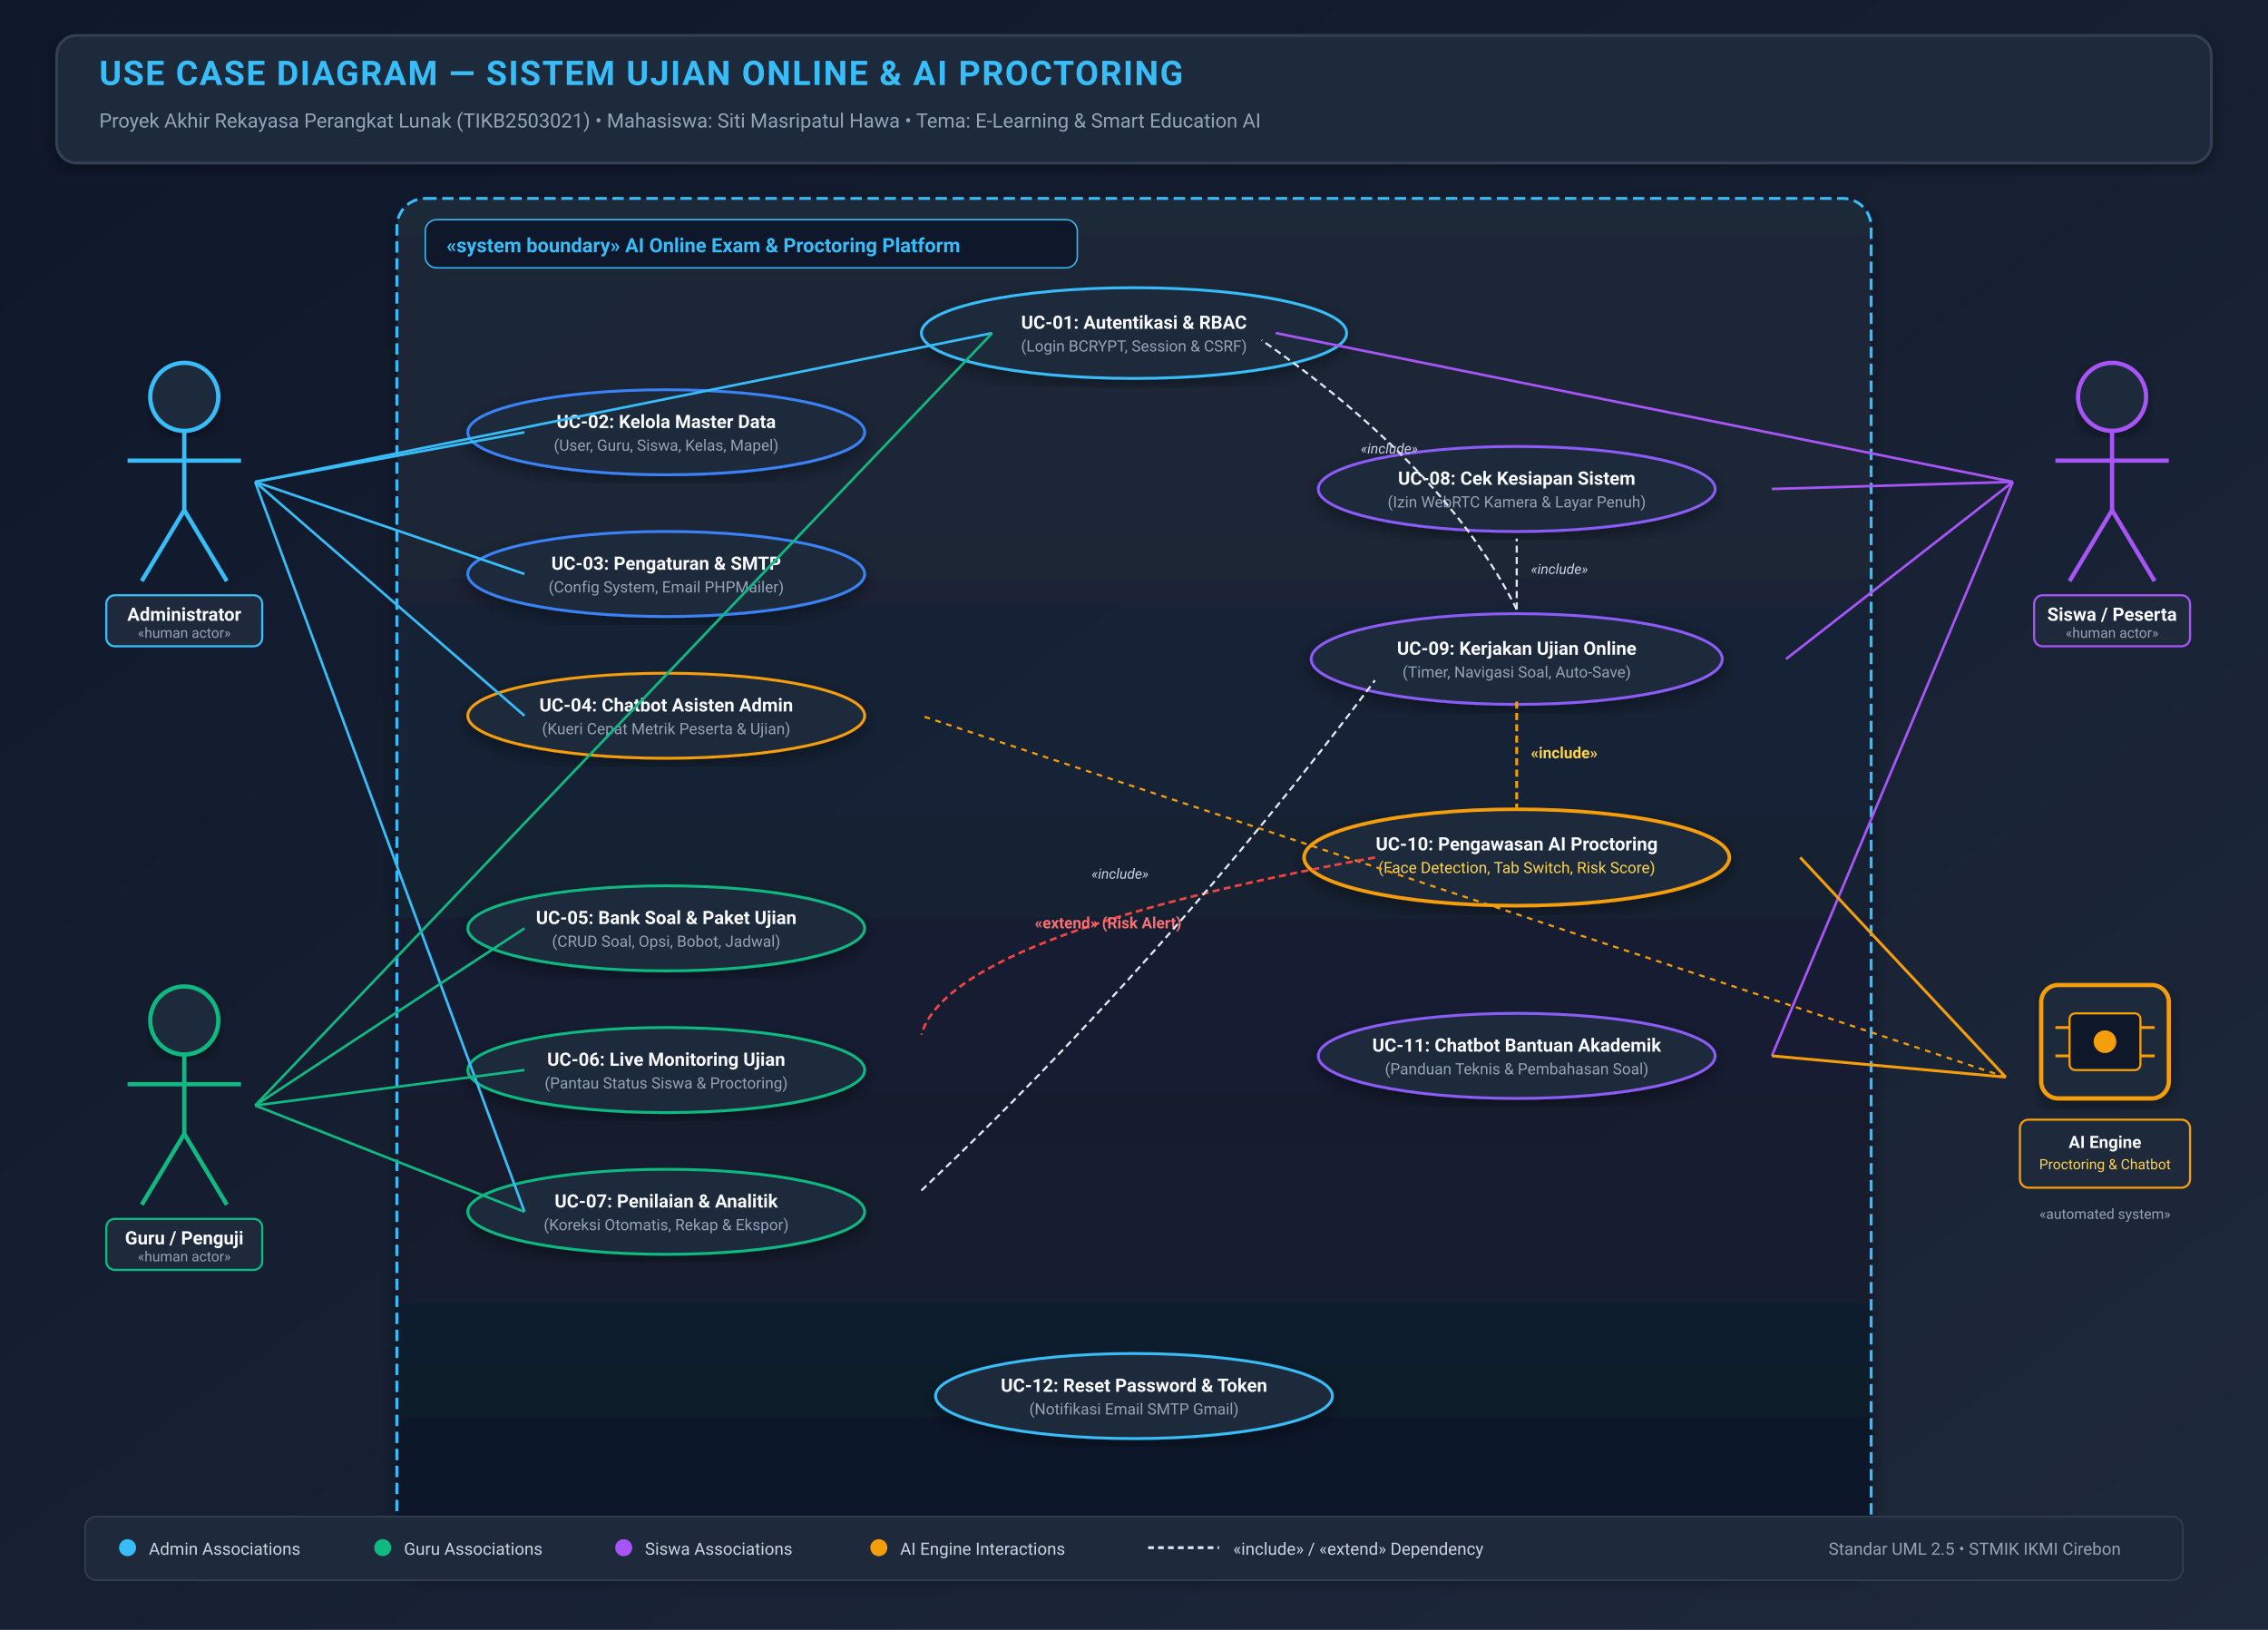
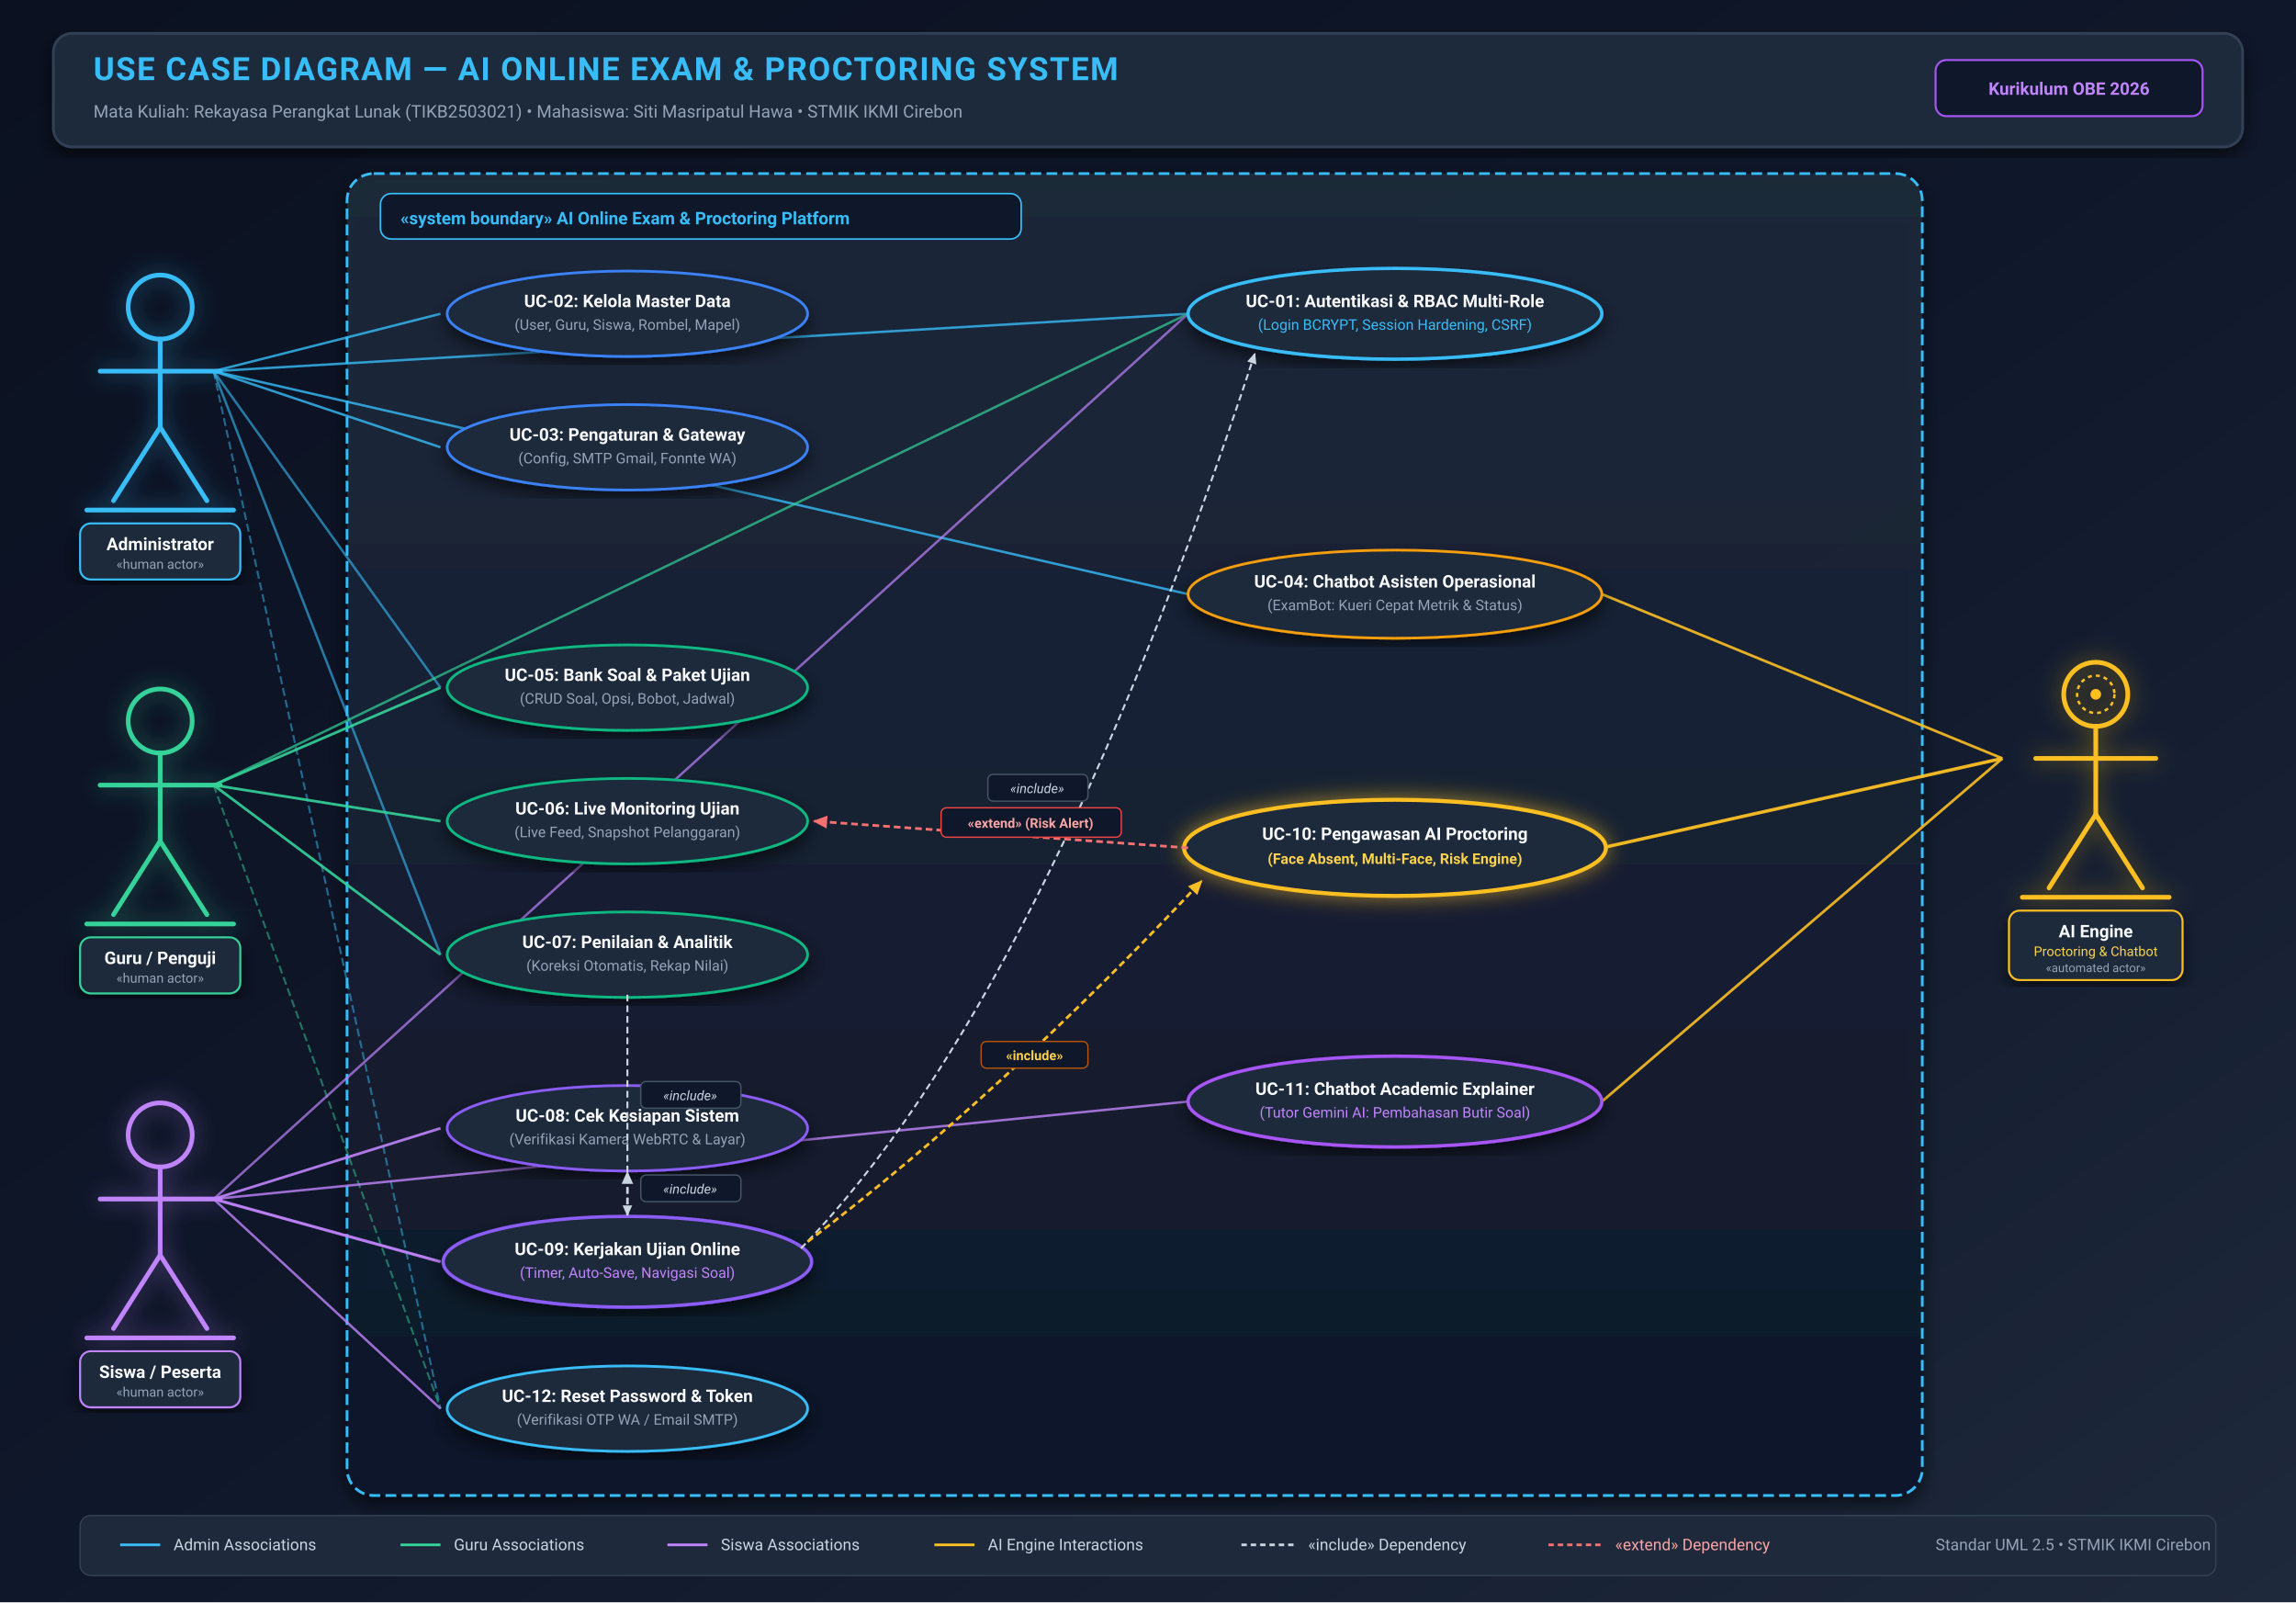
- <svg xmlns="http://www.w3.org/2000/svg" viewBox="0 0 1600 1150" width="100%" height="100%" style="background:#0f172a; font-family:'Segoe UI',Roboto,Helvetica,sans-serif;">
+ <svg xmlns="http://www.w3.org/2000/svg" viewBox="0 0 1720 1200" width="100%" height="100%" style="background:#0b1120; font-family:'Segoe UI',Roboto,Helvetica,sans-serif;">
  <defs>
    <linearGradient id="bgGrad" x1="0%" y1="0%" x2="100%" y2="100%">
-       <stop offset="0%" stop-color="#0f172a" />
+       <stop offset="0%" stop-color="#0b1120" />
+       <stop offset="50%" stop-color="#0f172a" />
      <stop offset="100%" stop-color="#1e293b" />
    </linearGradient>
    <linearGradient id="sysGrad" x1="0%" y1="0%" x2="0%" y2="100%">
      <stop offset="0%" stop-color="#1e293b" stop-opacity="0.95" />
      <stop offset="100%" stop-color="#0f172a" stop-opacity="0.98" />
    </linearGradient>
-     <linearGradient id="ucGradAdmin" x1="0%" y1="0%" x2="100%" y2="100%">
-       <stop offset="0%" stop-color="#3b82f6" />
-       <stop offset="100%" stop-color="#1d4ed8" />
-     </linearGradient>
-     <linearGradient id="ucGradGuru" x1="0%" y1="0%" x2="100%" y2="100%">
-       <stop offset="0%" stop-color="#10b981" />
-       <stop offset="100%" stop-color="#047857" />
-     </linearGradient>
-     <linearGradient id="ucGradSiswa" x1="0%" y1="0%" x2="100%" y2="100%">
-       <stop offset="0%" stop-color="#8b5cf6" />
-       <stop offset="100%" stop-color="#6d28d9" />
-     </linearGradient>
-     <linearGradient id="ucGradAI" x1="0%" y1="0%" x2="100%" y2="100%">
-       <stop offset="0%" stop-color="#f59e0b" />
-       <stop offset="100%" stop-color="#b45309" />
-     </linearGradient>
-     <filter id="shadow" x="-5%" y="-5%" width="115%" height="115%">
-       <feDropShadow dx="0" dy="4" stdDeviation="6" flood-color="#000" flood-opacity="0.4" />
-     </filter>
-     <filter id="glow" x="-10%" y="-10%" width="120%" height="120%">
-       <feDropShadow dx="0" dy="0" stdDeviation="8" flood-color="#38bdf8" flood-opacity="0.3" />
-     </filter>
+     <filter id="shadow" x="-10%" y="-10%" width="120%" height="120%">
+       <feDropShadow dx="0" dy="6" stdDeviation="7" flood-color="#000" flood-opacity="0.6" />
+     </filter>
+     <filter id="glowPurple" x="-30%" y="-30%" width="160%" height="160%">
+       <feDropShadow dx="0" dy="0" stdDeviation="8" flood-color="#c084fc" flood-opacity="0.6" />
+     </filter>
+     <filter id="glowBlue" x="-30%" y="-30%" width="160%" height="160%">
+       <feDropShadow dx="0" dy="0" stdDeviation="8" flood-color="#38bdf8" flood-opacity="0.6" />
+     </filter>
+     <filter id="glowGreen" x="-30%" y="-30%" width="160%" height="160%">
+       <feDropShadow dx="0" dy="0" stdDeviation="8" flood-color="#34d399" flood-opacity="0.6" />
+     </filter>
+     <filter id="glowAmber" x="-30%" y="-30%" width="160%" height="160%">
+       <feDropShadow dx="0" dy="0" stdDeviation="8" flood-color="#fbbf24" flood-opacity="0.6" />
+     </filter>
+     <marker id="arrowInclude" viewBox="0 0 10 10" refX="8" refY="5" markerWidth="6" markerHeight="6" orient="auto-start-reverse">
+       <path d="M 0 1 L 9 5 L 0 9 z" fill="#cbd5e1" />
+     </marker>
+     <marker id="arrowExtend" viewBox="0 0 10 10" refX="8" refY="5" markerWidth="6" markerHeight="6" orient="auto-start-reverse">
+       <path d="M 0 1 L 9 5 L 0 9 z" fill="#f87171" />
+     </marker>
+     <marker id="arrowGold" viewBox="0 0 10 10" refX="8" refY="5" markerWidth="6" markerHeight="6" orient="auto-start-reverse">
+       <path d="M 0 1 L 9 5 L 0 9 z" fill="#fbbf24" />
+     </marker>
  </defs>
-   <rect width="1600" height="1150" fill="url(#bgGrad)" />
-   <rect x="40" y="25" width="1520" height="90" rx="14" fill="#1e293b" stroke="#334155" stroke-width="2" filter="url(#shadow)" />
-   <text x="70" y="60" fill="#38bdf8" font-size="24" font-weight="bold" letter-spacing="1">USE CASE DIAGRAM — SISTEM UJIAN ONLINE &amp; AI PROCTORING</text>
-   <text x="70" y="90" fill="#94a3b8" font-size="14">Proyek Akhir Rekayasa Perangkat Lunak (TIKB2503021) • Mahasiswa: Siti Masripatul Hawa • Tema: E-Learning &amp; Smart Education AI</text>
-   <rect x="280" y="140" width="1040" height="970" rx="20" fill="url(#sysGrad)" stroke="#38bdf8" stroke-width="2" stroke-dasharray="8 4" filter="url(#shadow)" />
-   <rect x="300" y="155" width="460" height="34" rx="8" fill="#0f172a" stroke="#38bdf8" stroke-width="1" />
-   <text x="315" y="178" fill="#38bdf8" font-size="14" font-weight="bold">«system boundary» AI Online Exam &amp; Proctoring Platform</text>
-   <g transform="translate(60, 240)">
-     <circle cx="70" cy="40" r="24" fill="#1e293b" stroke="#38bdf8" stroke-width="3" filter="url(#shadow)" />
-     <line x1="70" y1="64" x2="70" y2="120" stroke="#38bdf8" stroke-width="3" />
-     <line x1="30" y1="85" x2="110" y2="85" stroke="#38bdf8" stroke-width="3" />
-     <line x1="70" y1="120" x2="40" y2="170" stroke="#38bdf8" stroke-width="3" />
-     <line x1="70" y1="120" x2="100" y2="170" stroke="#38bdf8" stroke-width="3" />
-     <rect x="15" y="180" width="110" height="36" rx="6" fill="#1e293b" stroke="#38bdf8" stroke-width="1.5" />
-     <text x="70" y="198" fill="#f8fafc" font-size="13" font-weight="bold" text-anchor="middle">Administrator</text>
-     <text x="70" y="210" fill="#94a3b8" font-size="10" text-anchor="middle">«human actor»</text>
-   </g>
-   <g transform="translate(60, 680)">
-     <circle cx="70" cy="40" r="24" fill="#1e293b" stroke="#10b981" stroke-width="3" filter="url(#shadow)" />
-     <line x1="70" y1="64" x2="70" y2="120" stroke="#10b981" stroke-width="3" />
-     <line x1="30" y1="85" x2="110" y2="85" stroke="#10b981" stroke-width="3" />
-     <line x1="70" y1="120" x2="40" y2="170" stroke="#10b981" stroke-width="3" />
-     <line x1="70" y1="120" x2="100" y2="170" stroke="#10b981" stroke-width="3" />
-     <rect x="15" y="180" width="110" height="36" rx="6" fill="#1e293b" stroke="#10b981" stroke-width="1.5" />
-     <text x="70" y="198" fill="#f8fafc" font-size="13" font-weight="bold" text-anchor="middle">Guru / Penguji</text>
-     <text x="70" y="210" fill="#94a3b8" font-size="10" text-anchor="middle">«human actor»</text>
-   </g>
-   <g transform="translate(1420, 240)">
-     <circle cx="70" cy="40" r="24" fill="#1e293b" stroke="#a855f7" stroke-width="3" filter="url(#shadow)" />
-     <line x1="70" y1="64" x2="70" y2="120" stroke="#a855f7" stroke-width="3" />
-     <line x1="30" y1="85" x2="110" y2="85" stroke="#a855f7" stroke-width="3" />
-     <line x1="70" y1="120" x2="40" y2="170" stroke="#a855f7" stroke-width="3" />
-     <line x1="70" y1="120" x2="100" y2="170" stroke="#a855f7" stroke-width="3" />
-     <rect x="15" y="180" width="110" height="36" rx="6" fill="#1e293b" stroke="#a855f7" stroke-width="1.5" />
-     <text x="70" y="198" fill="#f8fafc" font-size="13" font-weight="bold" text-anchor="middle">Siswa / Peserta</text>
-     <text x="70" y="210" fill="#94a3b8" font-size="10" text-anchor="middle">«human actor»</text>
-   </g>
-   <g transform="translate(1415, 680)">
-     <rect x="25" y="15" width="90" height="80" rx="12" fill="#1e293b" stroke="#f59e0b" stroke-width="3" filter="url(#shadow)" />
-     <rect x="45" y="35" width="50" height="40" rx="4" fill="#0f172a" stroke="#f59e0b" stroke-width="1.5" />
-     <circle cx="70" cy="55" r="8" fill="#f59e0b" />
-     <line x1="35" y1="45" x2="45" y2="45" stroke="#f59e0b" stroke-width="2" />
-     <line x1="35" y1="65" x2="45" y2="65" stroke="#f59e0b" stroke-width="2" />
-     <line x1="95" y1="45" x2="105" y2="45" stroke="#f59e0b" stroke-width="2" />
-     <line x1="95" y1="65" x2="105" y2="65" stroke="#f59e0b" stroke-width="2" />
-     <rect x="10" y="110" width="120" height="48" rx="6" fill="#1e293b" stroke="#f59e0b" stroke-width="1.5" />
-     <text x="70" y="130" fill="#f8fafc" font-size="12" font-weight="bold" text-anchor="middle">AI Engine</text>
-     <text x="70" y="145" fill="#fcd34d" font-size="10" text-anchor="middle">Proctoring &amp; Chatbot</text>
-     <text x="70" y="180" fill="#94a3b8" font-size="10" text-anchor="middle">«automated system»</text>
-   </g>
-   <g transform="translate(700, 200)" filter="url(#shadow)">
-     <ellipse cx="100" cy="35" rx="150" ry="32" fill="#1e293b" stroke="#38bdf8" stroke-width="2" />
-     <text x="100" y="32" fill="#f8fafc" font-size="13" font-weight="bold" text-anchor="middle">UC-01: Autentikasi &amp; RBAC</text>
-     <text x="100" y="48" fill="#94a3b8" font-size="11" text-anchor="middle">(Login BCRYPT, Session &amp; CSRF)</text>
-   </g>
-   <g transform="translate(370, 270)" filter="url(#shadow)">
-     <ellipse cx="100" cy="35" rx="140" ry="30" fill="#1e293b" stroke="#3b82f6" stroke-width="2" />
-     <text x="100" y="32" fill="#f8fafc" font-size="13" font-weight="bold" text-anchor="middle">UC-02: Kelola Master Data</text>
-     <text x="100" y="48" fill="#94a3b8" font-size="11" text-anchor="middle">(User, Guru, Siswa, Kelas, Mapel)</text>
-   </g>
-   <g transform="translate(370, 370)" filter="url(#shadow)">
-     <ellipse cx="100" cy="35" rx="140" ry="30" fill="#1e293b" stroke="#3b82f6" stroke-width="2" />
-     <text x="100" y="32" fill="#f8fafc" font-size="13" font-weight="bold" text-anchor="middle">UC-03: Pengaturan &amp; SMTP</text>
-     <text x="100" y="48" fill="#94a3b8" font-size="11" text-anchor="middle">(Config System, Email PHPMailer)</text>
-   </g>
-   <g transform="translate(370, 470)" filter="url(#shadow)">
-     <ellipse cx="100" cy="35" rx="140" ry="30" fill="#1e293b" stroke="#f59e0b" stroke-width="2" />
-     <text x="100" y="32" fill="#f8fafc" font-size="13" font-weight="bold" text-anchor="middle">UC-04: Chatbot Asisten Admin</text>
-     <text x="100" y="48" fill="#94a3b8" font-size="11" text-anchor="middle">(Kueri Cepat Metrik Peserta &amp; Ujian)</text>
-   </g>
-   <g transform="translate(370, 620)" filter="url(#shadow)">
-     <ellipse cx="100" cy="35" rx="140" ry="30" fill="#1e293b" stroke="#10b981" stroke-width="2" />
-     <text x="100" y="32" fill="#f8fafc" font-size="13" font-weight="bold" text-anchor="middle">UC-05: Bank Soal &amp; Paket Ujian</text>
-     <text x="100" y="48" fill="#94a3b8" font-size="11" text-anchor="middle">(CRUD Soal, Opsi, Bobot, Jadwal)</text>
-   </g>
-   <g transform="translate(370, 720)" filter="url(#shadow)">
-     <ellipse cx="100" cy="35" rx="140" ry="30" fill="#1e293b" stroke="#10b981" stroke-width="2" />
-     <text x="100" y="32" fill="#f8fafc" font-size="13" font-weight="bold" text-anchor="middle">UC-06: Live Monitoring Ujian</text>
-     <text x="100" y="48" fill="#94a3b8" font-size="11" text-anchor="middle">(Pantau Status Siswa &amp; Proctoring)</text>
-   </g>
-   <g transform="translate(370, 820)" filter="url(#shadow)">
-     <ellipse cx="100" cy="35" rx="140" ry="30" fill="#1e293b" stroke="#10b981" stroke-width="2" />
-     <text x="100" y="32" fill="#f8fafc" font-size="13" font-weight="bold" text-anchor="middle">UC-07: Penilaian &amp; Analitik</text>
-     <text x="100" y="48" fill="#94a3b8" font-size="11" text-anchor="middle">(Koreksi Otomatis, Rekap &amp; Ekspor)</text>
-   </g>
-   <g transform="translate(970, 310)" filter="url(#shadow)">
-     <ellipse cx="100" cy="35" rx="140" ry="30" fill="#1e293b" stroke="#8b5cf6" stroke-width="2" />
-     <text x="100" y="32" fill="#f8fafc" font-size="13" font-weight="bold" text-anchor="middle">UC-08: Cek Kesiapan Sistem</text>
-     <text x="100" y="48" fill="#94a3b8" font-size="11" text-anchor="middle">(Izin WebRTC Kamera &amp; Layar Penuh)</text>
-   </g>
-   <g transform="translate(970, 430)" filter="url(#shadow)">
-     <ellipse cx="100" cy="35" rx="145" ry="32" fill="#1e293b" stroke="#8b5cf6" stroke-width="2" />
-     <text x="100" y="32" fill="#f8fafc" font-size="13" font-weight="bold" text-anchor="middle">UC-09: Kerjakan Ujian Online</text>
-     <text x="100" y="48" fill="#94a3b8" font-size="11" text-anchor="middle">(Timer, Navigasi Soal, Auto-Save)</text>
-   </g>
-   <g transform="translate(970, 570)" filter="url(#shadow)">
-     <ellipse cx="100" cy="35" rx="150" ry="34" fill="#1e293b" stroke="#f59e0b" stroke-width="2.5" />
-     <text x="100" y="30" fill="#f8fafc" font-size="13" font-weight="bold" text-anchor="middle">UC-10: Pengawasan AI Proctoring</text>
-     <text x="100" y="46" fill="#fcd34d" font-size="11" text-anchor="middle">(Face Detection, Tab Switch, Risk Score)</text>
-   </g>
-   <g transform="translate(970, 710)" filter="url(#shadow)">
-     <ellipse cx="100" cy="35" rx="140" ry="30" fill="#1e293b" stroke="#8b5cf6" stroke-width="2" />
-     <text x="100" y="32" fill="#f8fafc" font-size="13" font-weight="bold" text-anchor="middle">UC-11: Chatbot Bantuan Akademik</text>
-     <text x="100" y="48" fill="#94a3b8" font-size="11" text-anchor="middle">(Panduan Teknis &amp; Pembahasan Soal)</text>
-   </g>
-   <g transform="translate(700, 950)" filter="url(#shadow)">
-     <ellipse cx="100" cy="35" rx="140" ry="30" fill="#1e293b" stroke="#38bdf8" stroke-width="2" />
-     <text x="100" y="32" fill="#f8fafc" font-size="13" font-weight="bold" text-anchor="middle">UC-12: Reset Password &amp; Token</text>
-     <text x="100" y="48" fill="#94a3b8" font-size="11" text-anchor="middle">(Notifikasi Email SMTP Gmail)</text>
-   </g>
-   <line x1="180" y1="340" x2="700" y2="235" stroke="#38bdf8" stroke-width="1.8" />
-   <line x1="180" y1="340" x2="370" y2="305" stroke="#38bdf8" stroke-width="1.8" />
-   <line x1="180" y1="340" x2="370" y2="405" stroke="#38bdf8" stroke-width="1.8" />
-   <line x1="180" y1="340" x2="370" y2="505" stroke="#38bdf8" stroke-width="1.8" />
-   <line x1="180" y1="340" x2="370" y2="855" stroke="#38bdf8" stroke-width="1.8" />
-   <line x1="180" y1="780" x2="700" y2="235" stroke="#10b981" stroke-width="1.8" />
-   <line x1="180" y1="780" x2="370" y2="655" stroke="#10b981" stroke-width="1.8" />
-   <line x1="180" y1="780" x2="370" y2="755" stroke="#10b981" stroke-width="1.8" />
-   <line x1="180" y1="780" x2="370" y2="855" stroke="#10b981" stroke-width="1.8" />
-   <line x1="1420" y1="340" x2="900" y2="235" stroke="#a855f7" stroke-width="1.8" />
-   <line x1="1420" y1="340" x2="1250" y2="345" stroke="#a855f7" stroke-width="1.8" />
-   <line x1="1420" y1="340" x2="1260" y2="465" stroke="#a855f7" stroke-width="1.8" />
-   <line x1="1420" y1="340" x2="1250" y2="745" stroke="#a855f7" stroke-width="1.8" />
-   <line x1="1415" y1="760" x2="1270" y2="605" stroke="#f59e0b" stroke-width="2" />
-   <line x1="1415" y1="760" x2="1250" y2="745" stroke="#f59e0b" stroke-width="2" />
-   <line x1="1415" y1="760" x2="650" y2="505" stroke="#f59e0b" stroke-width="1.5" stroke-dasharray="4 4" />
-   <path d="M 1070 430 Q 1020 330 890 240" fill="none" stroke="#e2e8f0" stroke-width="1.5" stroke-dasharray="5 3" />
-   <text x="960" y="320" fill="#cbd5e1" font-size="10" font-style="italic">«include»</text>
-   <path d="M 1070 430 L 1070 380" fill="none" stroke="#e2e8f0" stroke-width="1.5" stroke-dasharray="5 3" />
-   <text x="1080" y="405" fill="#cbd5e1" font-size="10" font-style="italic">«include»</text>
-   <path d="M 1070 495 L 1070 570" fill="none" stroke="#f59e0b" stroke-width="2" stroke-dasharray="5 3" />
-   <text x="1080" y="535" fill="#fcd34d" font-size="11" font-weight="bold">«include»</text>
-   <path d="M 970 605 Q 670 660 650 730" fill="none" stroke="#ef4444" stroke-width="1.8" stroke-dasharray="5 3" />
-   <text x="730" y="655" fill="#f87171" font-size="11" font-weight="bold">«extend» (Risk Alert)</text>
-   <path d="M 650 840 Q 820 680 970 480" fill="none" stroke="#e2e8f0" stroke-width="1.5" stroke-dasharray="5 3" />
-   <text x="770" y="620" fill="#cbd5e1" font-size="10" font-style="italic">«include»</text>
-   <g transform="translate(60, 1070)">
-     <rect width="1480" height="45" rx="8" fill="#1e293b" stroke="#334155" stroke-width="1" />
-     <circle cx="30" cy="22" r="6" fill="#38bdf8" />
-     <text x="45" y="27" fill="#cbd5e1" font-size="12">Admin Associations</text>
-     <circle cx="210" cy="22" r="6" fill="#10b981" />
-     <text x="225" y="27" fill="#cbd5e1" font-size="12">Guru Associations</text>
-     <circle cx="380" cy="22" r="6" fill="#a855f7" />
-     <text x="395" y="27" fill="#cbd5e1" font-size="12">Siswa Associations</text>
-     <circle cx="560" cy="22" r="6" fill="#f59e0b" />
-     <text x="575" y="27" fill="#cbd5e1" font-size="12">AI Engine Interactions</text>
-     <line x1="750" y1="22" x2="800" y2="22" stroke="#e2e8f0" stroke-width="2" stroke-dasharray="4 3" />
-     <text x="810" y="27" fill="#cbd5e1" font-size="12">«include» / «extend» Dependency</text>
-     <text x="1230" y="27" fill="#94a3b8" font-size="12">Standar UML 2.5 • STMIK IKMI Cirebon</text>
+   <rect width="1720" height="1200" fill="url(#bgGrad)" />
+   <rect x="40" y="25" width="1640" height="85" rx="14" fill="#1e293b" stroke="#334155" stroke-width="2" filter="url(#shadow)" />
+   <text x="70" y="60" fill="#38bdf8" font-size="24" font-weight="bold" letter-spacing="1">USE CASE DIAGRAM — AI ONLINE EXAM &amp; PROCTORING SYSTEM</text>
+   <text x="70" y="88" fill="#94a3b8" font-size="13">Mata Kuliah: Rekayasa Perangkat Lunak (TIKB2503021) • Mahasiswa: Siti Masripatul Hawa • STMIK IKMI Cirebon</text>
+   <rect x="1450" y="45" width="200" height="42" rx="8" fill="#0f172a" stroke="#a855f7" stroke-width="1.5" />
+   <text x="1550" y="71" fill="#c084fc" font-size="13" font-weight="bold" text-anchor="middle">Kurikulum OBE 2026</text>
+   <rect x="260" y="130" width="1180" height="990" rx="20" fill="url(#sysGrad)" stroke="#38bdf8" stroke-width="2" stroke-dasharray="8 4" filter="url(#shadow)" />
+   <rect x="285" y="145" width="480" height="34" rx="8" fill="#0f172a" stroke="#38bdf8" stroke-width="1.2" />
+   <text x="300" y="168" fill="#38bdf8" font-size="13" font-weight="bold">«system boundary» AI Online Exam &amp; Proctoring Platform</text>
+   <g transform="translate(50, 190)" filter="url(#glowBlue)">
+     <circle cx="70" cy="40" r="24" fill="none" stroke="#38bdf8" stroke-width="3.5" stroke-linecap="round" />
+     <line x1="70" y1="64" x2="70" y2="130" stroke="#38bdf8" stroke-width="3.5" stroke-linecap="round" />
+     <line x1="25" y1="88" x2="115" y2="88" stroke="#38bdf8" stroke-width="3.5" stroke-linecap="round" />
+     <line x1="70" y1="130" x2="35" y2="185" stroke="#38bdf8" stroke-width="3.5" stroke-linecap="round" />
+     <line x1="70" y1="130" x2="105" y2="185" stroke="#38bdf8" stroke-width="3.5" stroke-linecap="round" />
+     <line x1="15" y1="192" x2="125" y2="192" stroke="#38bdf8" stroke-width="3.5" stroke-linecap="round" />
+   </g>
+   <g transform="translate(50, 190)">
+     <rect x="10" y="202" width="120" height="42" rx="8" fill="#1e293b" stroke="#38bdf8" stroke-width="1.5" filter="url(#shadow)" />
+     <text x="70" y="222" fill="#f8fafc" font-size="13" font-weight="bold" text-anchor="middle">Administrator</text>
+     <text x="70" y="236" fill="#94a3b8" font-size="10" text-anchor="middle">«human actor»</text>
+   </g>
+   <g transform="translate(50, 500)" filter="url(#glowGreen)">
+     <circle cx="70" cy="40" r="24" fill="none" stroke="#34d399" stroke-width="3.5" stroke-linecap="round" />
+     <line x1="70" y1="64" x2="70" y2="130" stroke="#34d399" stroke-width="3.5" stroke-linecap="round" />
+     <line x1="25" y1="88" x2="115" y2="88" stroke="#34d399" stroke-width="3.5" stroke-linecap="round" />
+     <line x1="70" y1="130" x2="35" y2="185" stroke="#34d399" stroke-width="3.5" stroke-linecap="round" />
+     <line x1="70" y1="130" x2="105" y2="185" stroke="#34d399" stroke-width="3.5" stroke-linecap="round" />
+     <line x1="15" y1="192" x2="125" y2="192" stroke="#34d399" stroke-width="3.5" stroke-linecap="round" />
+   </g>
+   <g transform="translate(50, 500)">
+     <rect x="10" y="202" width="120" height="42" rx="8" fill="#1e293b" stroke="#34d399" stroke-width="1.5" filter="url(#shadow)" />
+     <text x="70" y="222" fill="#f8fafc" font-size="13" font-weight="bold" text-anchor="middle">Guru / Penguji</text>
+     <text x="70" y="236" fill="#94a3b8" font-size="10" text-anchor="middle">«human actor»</text>
+   </g>
+   <g transform="translate(50, 810)" filter="url(#glowPurple)">
+     <circle cx="70" cy="40" r="24" fill="none" stroke="#c084fc" stroke-width="3.5" stroke-linecap="round" />
+     <line x1="70" y1="64" x2="70" y2="130" stroke="#c084fc" stroke-width="3.5" stroke-linecap="round" />
+     <line x1="25" y1="88" x2="115" y2="88" stroke="#c084fc" stroke-width="3.5" stroke-linecap="round" />
+     <line x1="70" y1="130" x2="35" y2="185" stroke="#c084fc" stroke-width="3.5" stroke-linecap="round" />
+     <line x1="70" y1="130" x2="105" y2="185" stroke="#c084fc" stroke-width="3.5" stroke-linecap="round" />
+     <line x1="15" y1="192" x2="125" y2="192" stroke="#c084fc" stroke-width="3.5" stroke-linecap="round" />
+   </g>
+   <g transform="translate(50, 810)">
+     <rect x="10" y="202" width="120" height="42" rx="8" fill="#1e293b" stroke="#c084fc" stroke-width="1.5" filter="url(#shadow)" />
+     <text x="70" y="222" fill="#f8fafc" font-size="13" font-weight="bold" text-anchor="middle">Siswa / Peserta</text>
+     <text x="70" y="236" fill="#94a3b8" font-size="10" text-anchor="middle">«human actor»</text>
+   </g>
+   <g transform="translate(1500, 480)" filter="url(#glowAmber)">
+     <circle cx="70" cy="40" r="24" fill="none" stroke="#fbbf24" stroke-width="3.5" stroke-linecap="round" />
+     <circle cx="70" cy="40" r="14" fill="none" stroke="#fbbf24" stroke-width="1.8" stroke-dasharray="3 3" />
+     <circle cx="70" cy="40" r="4" fill="#fbbf24" />
+     <line x1="70" y1="64" x2="70" y2="130" stroke="#fbbf24" stroke-width="3.5" stroke-linecap="round" />
+     <line x1="25" y1="88" x2="115" y2="88" stroke="#fbbf24" stroke-width="3.5" stroke-linecap="round" />
+     <line x1="70" y1="130" x2="35" y2="185" stroke="#fbbf24" stroke-width="3.5" stroke-linecap="round" />
+     <line x1="70" y1="130" x2="105" y2="185" stroke="#fbbf24" stroke-width="3.5" stroke-linecap="round" />
+     <line x1="15" y1="192" x2="125" y2="192" stroke="#fbbf24" stroke-width="3.5" stroke-linecap="round" />
+   </g>
+   <g transform="translate(1500, 480)">
+     <rect x="5" y="202" width="130" height="52" rx="8" fill="#1e293b" stroke="#fbbf24" stroke-width="1.5" filter="url(#shadow)" />
+     <text x="70" y="222" fill="#f8fafc" font-size="13" font-weight="bold" text-anchor="middle">AI Engine</text>
+     <text x="70" y="236" fill="#fcd34d" font-size="10" text-anchor="middle">Proctoring &amp; Chatbot</text>
+     <text x="70" y="248" fill="#94a3b8" font-size="9" text-anchor="middle">«automated actor»</text>
+   </g>
+   <line x1="160" y1="278" x2="330" y2="235" stroke="#38bdf8" stroke-width="1.8" stroke-opacity="0.8" />
+   <line x1="160" y1="278" x2="330" y2="335" stroke="#38bdf8" stroke-width="1.8" stroke-opacity="0.8" />
+   <line x1="160" y1="278" x2="890" y2="235" stroke="#38bdf8" stroke-width="1.8" stroke-opacity="0.8" />
+   <line x1="160" y1="278" x2="890" y2="445" stroke="#38bdf8" stroke-width="1.8" stroke-opacity="0.8" />
+   <line x1="160" y1="278" x2="330" y2="515" stroke="#38bdf8" stroke-width="1.8" stroke-opacity="0.6" />
+   <line x1="160" y1="278" x2="330" y2="715" stroke="#38bdf8" stroke-width="1.8" stroke-opacity="0.6" />
+   <line x1="160" y1="278" x2="330" y2="1055" stroke="#38bdf8" stroke-width="1.5" stroke-dasharray="6 3" stroke-opacity="0.5" />
+   <line x1="160" y1="588" x2="890" y2="235" stroke="#34d399" stroke-width="1.8" stroke-opacity="0.7" />
+   <line x1="160" y1="588" x2="330" y2="515" stroke="#34d399" stroke-width="2" stroke-opacity="0.9" />
+   <line x1="160" y1="588" x2="330" y2="615" stroke="#34d399" stroke-width="2" stroke-opacity="0.9" />
+   <line x1="160" y1="588" x2="330" y2="715" stroke="#34d399" stroke-width="2" stroke-opacity="0.9" />
+   <line x1="160" y1="588" x2="330" y2="1055" stroke="#34d399" stroke-width="1.5" stroke-dasharray="6 3" stroke-opacity="0.5" />
+   <line x1="160" y1="898" x2="890" y2="235" stroke="#c084fc" stroke-width="1.8" stroke-opacity="0.7" />
+   <line x1="160" y1="898" x2="330" y2="845" stroke="#c084fc" stroke-width="2" stroke-opacity="0.9" />
+   <line x1="160" y1="898" x2="330" y2="945" stroke="#c084fc" stroke-width="2.2" stroke-opacity="0.95" />
+   <line x1="160" y1="898" x2="890" y2="825" stroke="#c084fc" stroke-width="1.8" stroke-opacity="0.8" />
+   <line x1="160" y1="898" x2="330" y2="1055" stroke="#c084fc" stroke-width="1.8" stroke-opacity="0.8" />
+   <line x1="1500" y1="568" x2="1200" y2="445" stroke="#fbbf24" stroke-width="2" stroke-opacity="0.9" />
+   <line x1="1500" y1="568" x2="1200" y2="635" stroke="#fbbf24" stroke-width="2.5" stroke-opacity="0.95" />
+   <line x1="1500" y1="568" x2="1200" y2="825" stroke="#fbbf24" stroke-width="2" stroke-opacity="0.9" />
+   <g transform="translate(330, 200)" filter="url(#shadow)">
+     <ellipse cx="140" cy="35" rx="135" ry="32" fill="#1e293b" stroke="#3b82f6" stroke-width="2" />
+     <text x="140" y="30" fill="#f8fafc" font-size="13" font-weight="bold" text-anchor="middle">UC-02: Kelola Master Data</text>
+     <text x="140" y="47" fill="#94a3b8" font-size="11" text-anchor="middle">(User, Guru, Siswa, Rombel, Mapel)</text>
+   </g>
+   <g transform="translate(330, 300)" filter="url(#shadow)">
+     <ellipse cx="140" cy="35" rx="135" ry="32" fill="#1e293b" stroke="#3b82f6" stroke-width="2" />
+     <text x="140" y="30" fill="#f8fafc" font-size="13" font-weight="bold" text-anchor="middle">UC-03: Pengaturan &amp; Gateway</text>
+     <text x="140" y="47" fill="#94a3b8" font-size="11" text-anchor="middle">(Config, SMTP Gmail, Fonnte WA)</text>
+   </g>
+   <g transform="translate(330, 480)" filter="url(#shadow)">
+     <ellipse cx="140" cy="35" rx="135" ry="32" fill="#1e293b" stroke="#10b981" stroke-width="2" />
+     <text x="140" y="30" fill="#f8fafc" font-size="13" font-weight="bold" text-anchor="middle">UC-05: Bank Soal &amp; Paket Ujian</text>
+     <text x="140" y="47" fill="#94a3b8" font-size="11" text-anchor="middle">(CRUD Soal, Opsi, Bobot, Jadwal)</text>
+   </g>
+   <g transform="translate(330, 580)" filter="url(#shadow)">
+     <ellipse cx="140" cy="35" rx="135" ry="32" fill="#1e293b" stroke="#10b981" stroke-width="2" />
+     <text x="140" y="30" fill="#f8fafc" font-size="13" font-weight="bold" text-anchor="middle">UC-06: Live Monitoring Ujian</text>
+     <text x="140" y="47" fill="#94a3b8" font-size="11" text-anchor="middle">(Live Feed, Snapshot Pelanggaran)</text>
+   </g>
+   <g transform="translate(330, 680)" filter="url(#shadow)">
+     <ellipse cx="140" cy="35" rx="135" ry="32" fill="#1e293b" stroke="#10b981" stroke-width="2" />
+     <text x="140" y="30" fill="#f8fafc" font-size="13" font-weight="bold" text-anchor="middle">UC-07: Penilaian &amp; Analitik</text>
+     <text x="140" y="47" fill="#94a3b8" font-size="11" text-anchor="middle">(Koreksi Otomatis, Rekap Nilai)</text>
+   </g>
+   <g transform="translate(330, 810)" filter="url(#shadow)">
+     <ellipse cx="140" cy="35" rx="135" ry="32" fill="#1e293b" stroke="#8b5cf6" stroke-width="2" />
+     <text x="140" y="30" fill="#f8fafc" font-size="13" font-weight="bold" text-anchor="middle">UC-08: Cek Kesiapan Sistem</text>
+     <text x="140" y="47" fill="#94a3b8" font-size="11" text-anchor="middle">(Verifikasi Kamera WebRTC &amp; Layar)</text>
+   </g>
+   <g transform="translate(330, 910)" filter="url(#shadow)">
+     <ellipse cx="140" cy="35" rx="138" ry="34" fill="#1e293b" stroke="#8b5cf6" stroke-width="2.5" />
+     <text x="140" y="30" fill="#f8fafc" font-size="13" font-weight="bold" text-anchor="middle">UC-09: Kerjakan Ujian Online</text>
+     <text x="140" y="47" fill="#c084fc" font-size="11" text-anchor="middle">(Timer, Auto-Save, Navigasi Soal)</text>
+   </g>
+   <g transform="translate(330, 1020)" filter="url(#shadow)">
+     <ellipse cx="140" cy="35" rx="135" ry="32" fill="#1e293b" stroke="#38bdf8" stroke-width="2" />
+     <text x="140" y="30" fill="#f8fafc" font-size="13" font-weight="bold" text-anchor="middle">UC-12: Reset Password &amp; Token</text>
+     <text x="140" y="47" fill="#94a3b8" font-size="11" text-anchor="middle">(Verifikasi OTP WA / Email SMTP)</text>
+   </g>
+   <g transform="translate(890, 200)" filter="url(#shadow)">
+     <ellipse cx="155" cy="35" rx="155" ry="34" fill="#1e293b" stroke="#38bdf8" stroke-width="2.5" />
+     <text x="155" y="30" fill="#f8fafc" font-size="13" font-weight="bold" text-anchor="middle">UC-01: Autentikasi &amp; RBAC Multi-Role</text>
+     <text x="155" y="47" fill="#38bdf8" font-size="11" text-anchor="middle">(Login BCRYPT, Session Hardening, CSRF)</text>
+   </g>
+   <g transform="translate(890, 410)" filter="url(#shadow)">
+     <ellipse cx="155" cy="35" rx="155" ry="33" fill="#1e293b" stroke="#f59e0b" stroke-width="2" />
+     <text x="155" y="30" fill="#f8fafc" font-size="13" font-weight="bold" text-anchor="middle">UC-04: Chatbot Asisten Operasional</text>
+     <text x="155" y="47" fill="#94a3b8" font-size="11" text-anchor="middle">(ExamBot: Kueri Cepat Metrik &amp; Status)</text>
+   </g>
+   <g transform="translate(890, 600)" filter="url(#glowAmber)">
+     <ellipse cx="155" cy="35" rx="158" ry="36" fill="#1e293b" stroke="#fbbf24" stroke-width="3" />
+     <text x="155" y="29" fill="#f8fafc" font-size="13" font-weight="bold" text-anchor="middle">UC-10: Pengawasan AI Proctoring</text>
+     <text x="155" y="47" fill="#fcd34d" font-size="11" font-weight="600" text-anchor="middle">(Face Absent, Multi-Face, Risk Engine)</text>
+   </g>
+   <g transform="translate(890, 790)" filter="url(#shadow)">
+     <ellipse cx="155" cy="35" rx="155" ry="34" fill="#1e293b" stroke="#a855f7" stroke-width="2.5" />
+     <text x="155" y="30" fill="#f8fafc" font-size="13" font-weight="bold" text-anchor="middle">UC-11: Chatbot Academic Explainer</text>
+     <text x="155" y="47" fill="#c084fc" font-size="11" text-anchor="middle">(Tutor Gemini AI: Pembahasan Butir Soal)</text>
+   </g>
+   <path d="M 470 910 L 470 878" fill="none" stroke="#cbd5e1" stroke-width="1.8" stroke-dasharray="5 3" marker-end="url(#arrowInclude)" />
+   <rect x="480" y="880" width="75" height="20" rx="4" fill="#0f172a" stroke="#475569" stroke-width="1" />
+   <text x="517" y="894" fill="#cbd5e1" font-size="10" font-style="italic" text-anchor="middle">«include»</text>
+   <path d="M 600 935 Q 780 750 940 265" fill="none" stroke="#cbd5e1" stroke-width="1.5" stroke-dasharray="5 3" marker-end="url(#arrowInclude)" />
+   <rect x="740" y="580" width="75" height="20" rx="4" fill="#0f172a" stroke="#475569" stroke-width="1" />
+   <text x="777" y="594" fill="#cbd5e1" font-size="10" font-style="italic" text-anchor="middle">«include»</text>
+   <path d="M 605 930 Q 750 820 900 660" fill="none" stroke="#fbbf24" stroke-width="2" stroke-dasharray="5 3" marker-end="url(#arrowGold)" />
+   <rect x="735" y="780" width="80" height="20" rx="4" fill="#0f172a" stroke="#b45309" stroke-width="1" />
+   <text x="775" y="794" fill="#fcd34d" font-size="10" font-weight="bold" text-anchor="middle">«include»</text>
+   <path d="M 890 635 L 610 615" fill="none" stroke="#f87171" stroke-width="2" stroke-dasharray="5 3" marker-end="url(#arrowExtend)" />
+   <rect x="705" y="605" width="135" height="22" rx="4" fill="#0f172a" stroke="#ef4444" stroke-width="1" />
+   <text x="772" y="620" fill="#fca5a5" font-size="10" font-weight="bold" text-anchor="middle">«extend» (Risk Alert)</text>
+   <path d="M 470 745 L 470 910" fill="none" stroke="#cbd5e1" stroke-width="1.5" stroke-dasharray="5 3" marker-end="url(#arrowInclude)" />
+   <rect x="480" y="810" width="75" height="20" rx="4" fill="#0f172a" stroke="#475569" stroke-width="1" />
+   <text x="517" y="824" fill="#cbd5e1" font-size="10" font-style="italic" text-anchor="middle">«include»</text>
+   <g transform="translate(60, 1135)">
+     <rect width="1600" height="45" rx="8" fill="#1e293b" stroke="#334155" stroke-width="1" />
+     <line x1="30" y1="22" x2="60" y2="22" stroke="#38bdf8" stroke-width="2" />
+     <text x="70" y="26" fill="#cbd5e1" font-size="12">Admin Associations</text>
+     <line x1="240" y1="22" x2="270" y2="22" stroke="#34d399" stroke-width="2" />
+     <text x="280" y="26" fill="#cbd5e1" font-size="12">Guru Associations</text>
+     <line x1="440" y1="22" x2="470" y2="22" stroke="#c084fc" stroke-width="2" />
+     <text x="480" y="26" fill="#cbd5e1" font-size="12">Siswa Associations</text>
+     <line x1="640" y1="22" x2="670" y2="22" stroke="#fbbf24" stroke-width="2" />
+     <text x="680" y="26" fill="#cbd5e1" font-size="12">AI Engine Interactions</text>
+     <line x1="870" y1="22" x2="910" y2="22" stroke="#cbd5e1" stroke-width="2" stroke-dasharray="4 3" />
+     <text x="920" y="26" fill="#cbd5e1" font-size="12">«include» Dependency</text>
+     <line x1="1100" y1="22" x2="1140" y2="22" stroke="#f87171" stroke-width="2" stroke-dasharray="4 3" />
+     <text x="1150" y="26" fill="#fca5a5" font-size="12">«extend» Dependency</text>
+     <text x="1390" y="26" fill="#94a3b8" font-size="12">Standar UML 2.5 • STMIK IKMI Cirebon</text>
  </g>
</svg>
